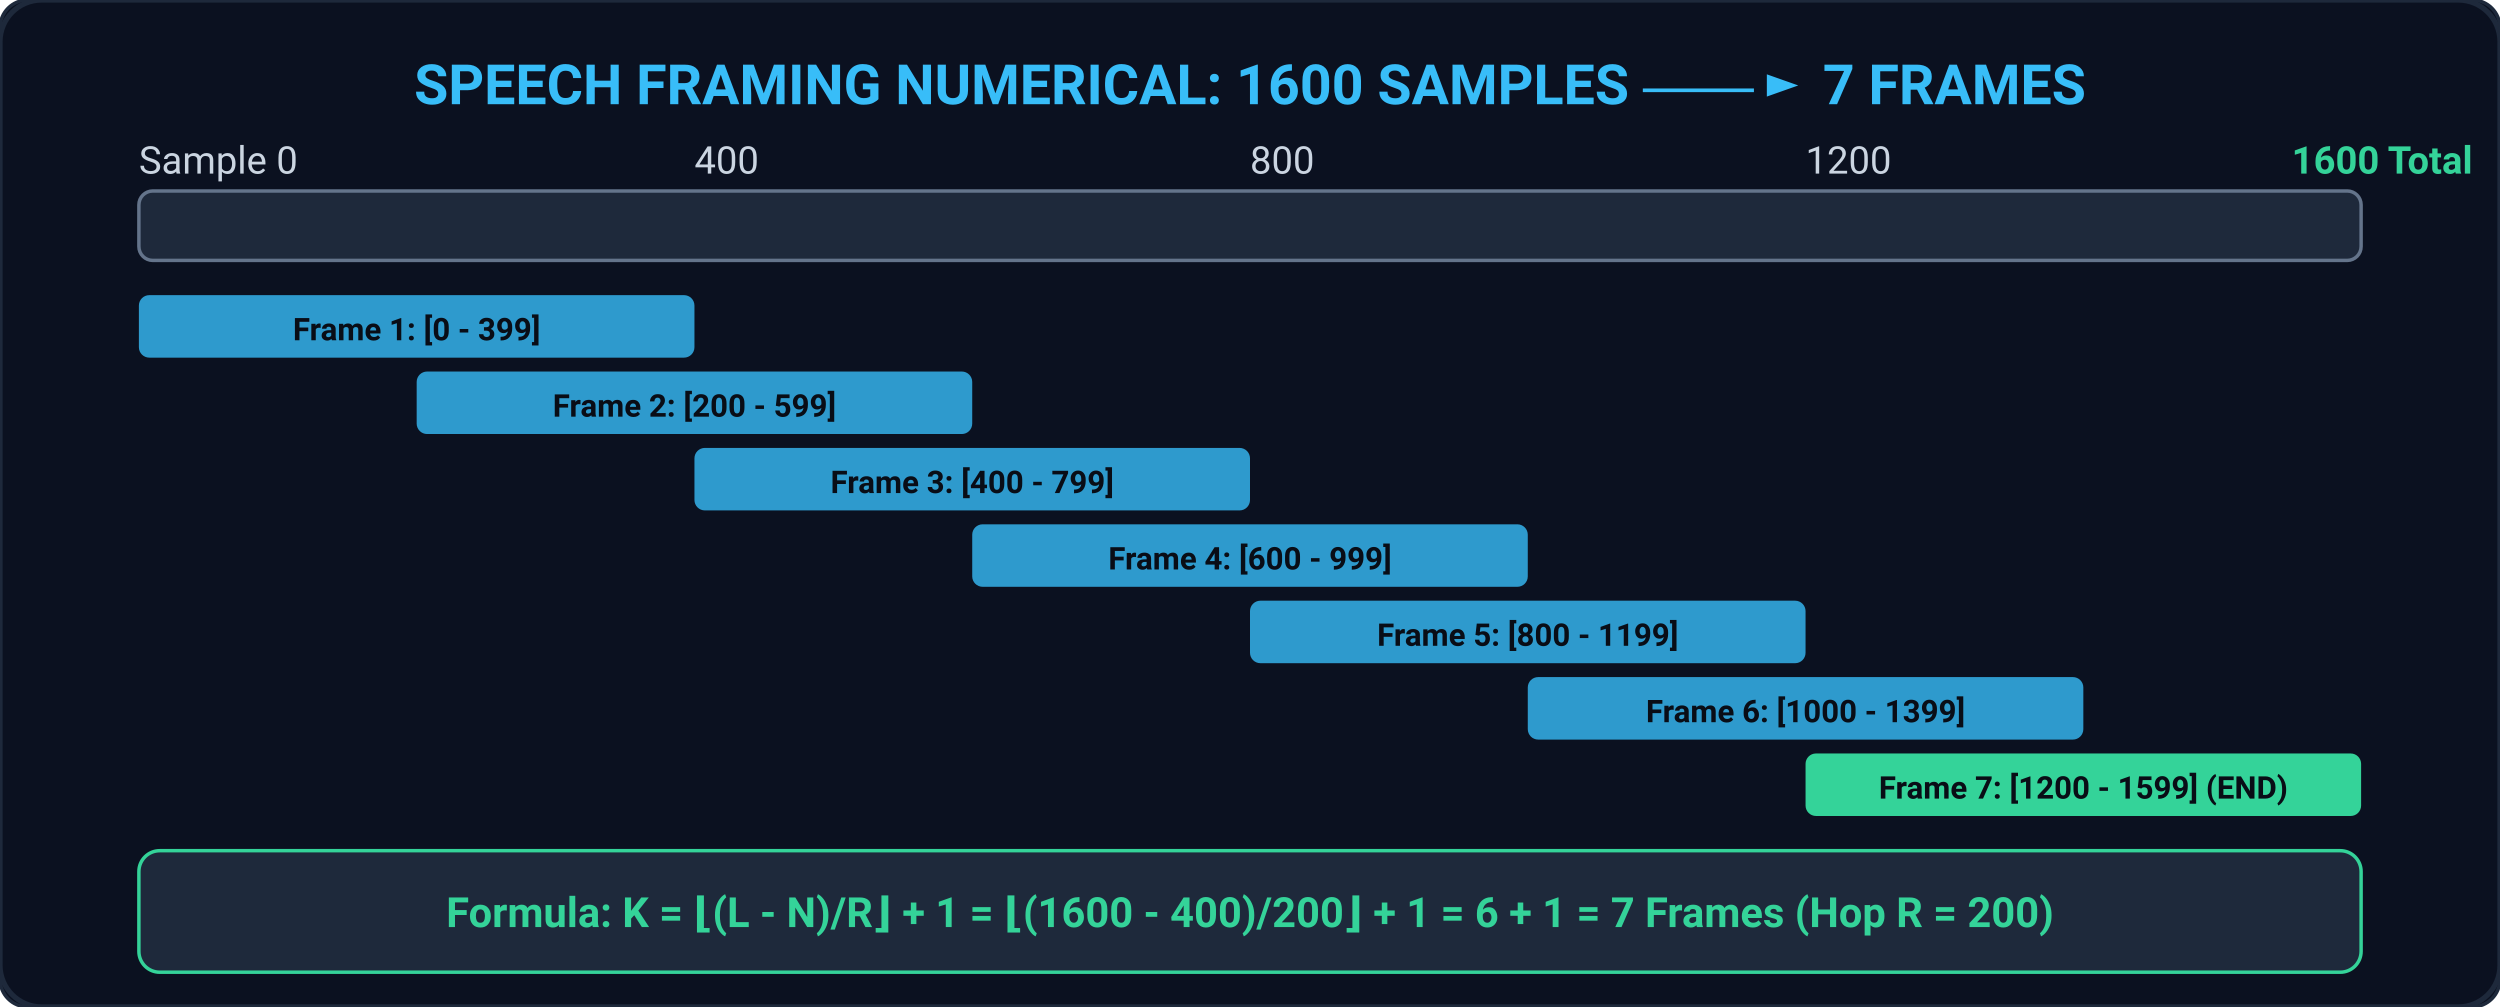
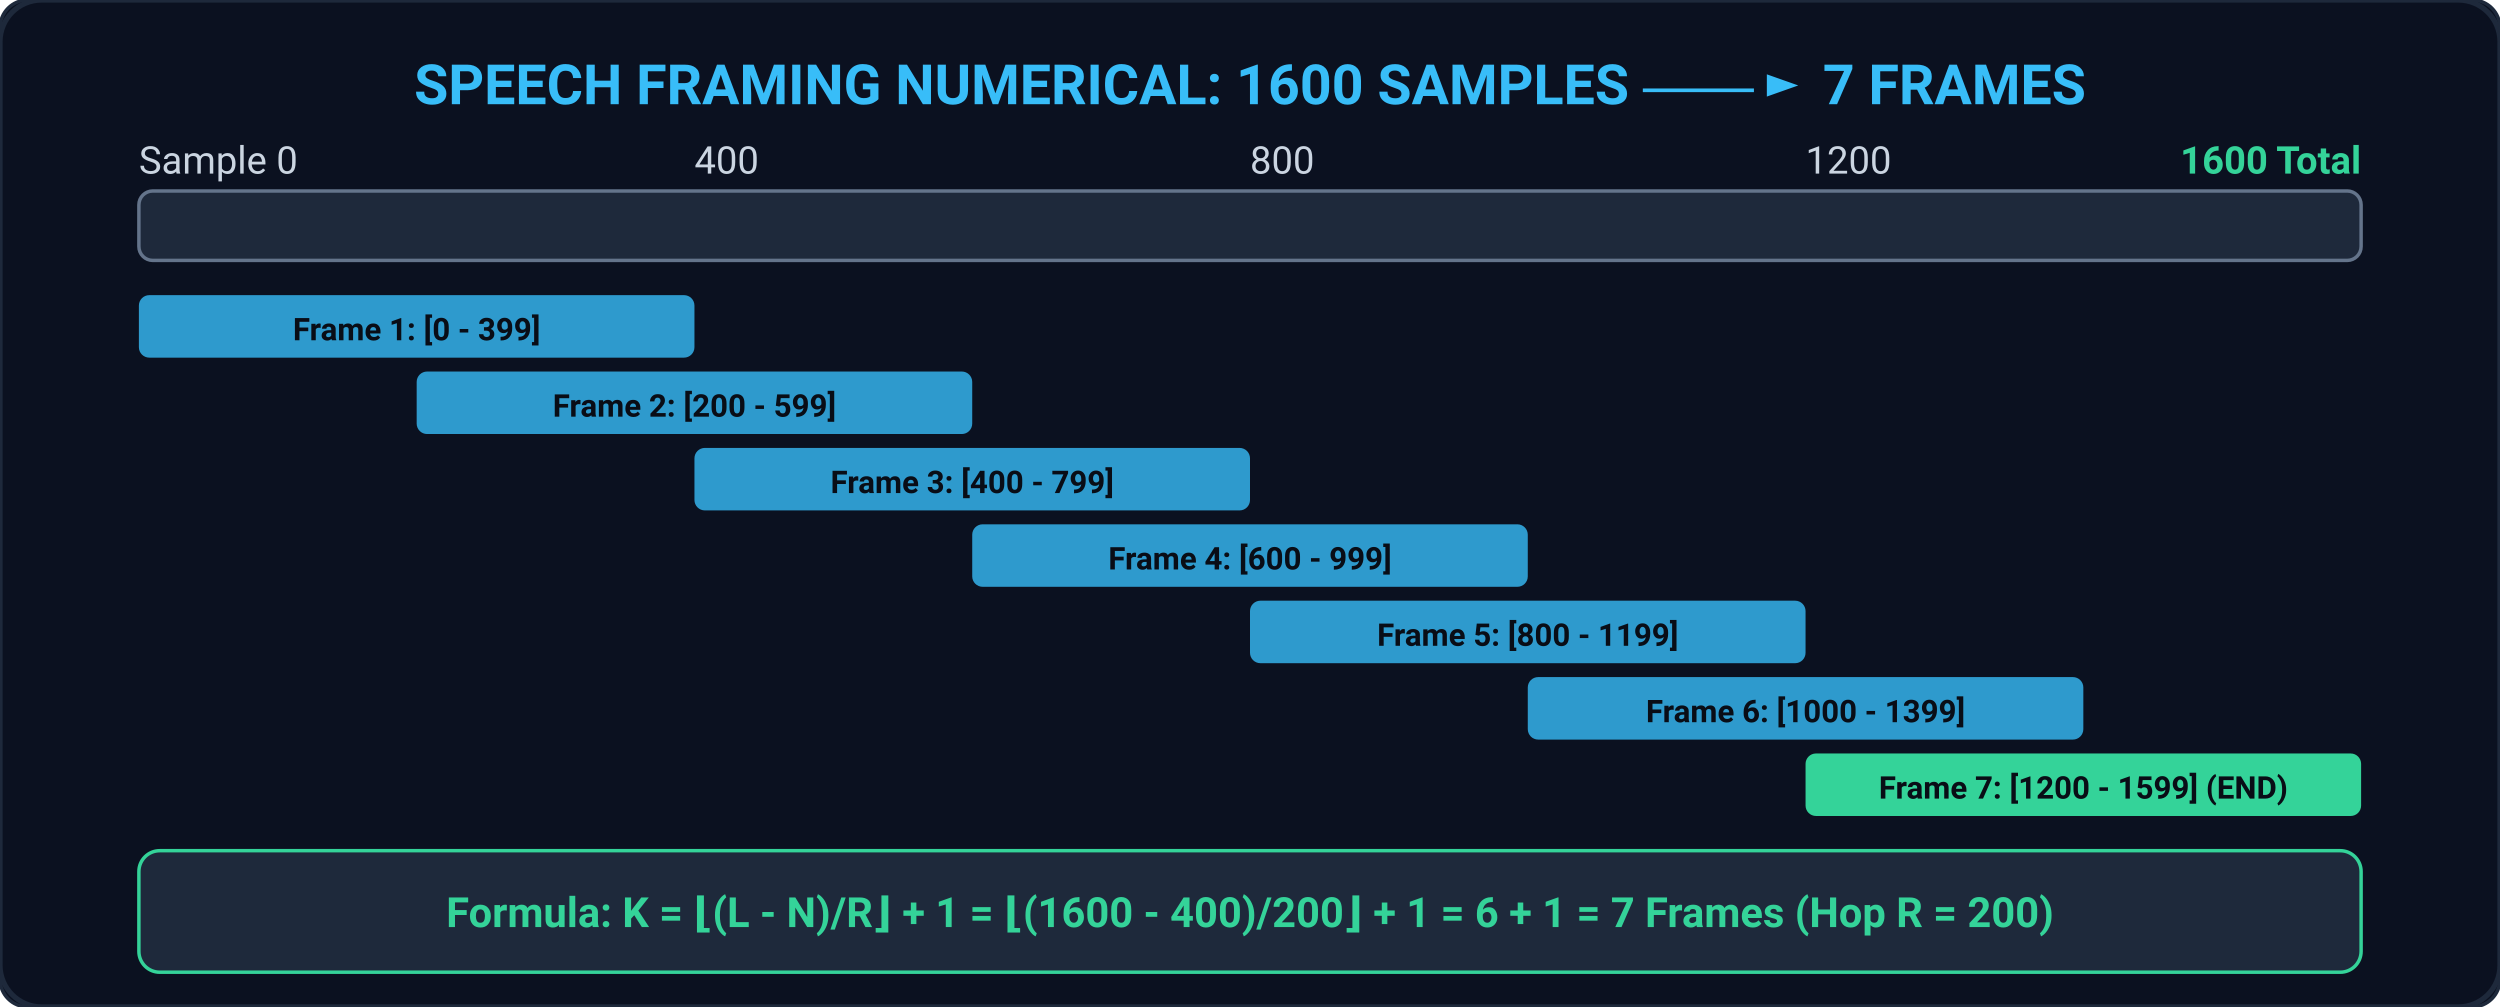
- <svg xmlns="http://www.w3.org/2000/svg" viewBox="0 0 720 290" width="100%" height="auto" class="flowchart-svg" style="max-width: 100%; width: 100%; height: auto; display: block; margin: 0 auto; font-family: -apple-system, BlinkMacSystemFont, 'Segoe UI', Roboto, Helvetica, Arial, sans-serif;">
+ <svg xmlns="http://www.w3.org/2000/svg" viewBox="0 0 720 290" width="100%" height="290" class="flowchart-svg" style="max-width: 720px; width: 100%; height: auto; display: block; margin: 0 auto; font-family: -apple-system, BlinkMacSystemFont, 'Segoe UI', Roboto, Helvetica, Arial, sans-serif;">
  <rect width="100%" height="100%" fill="#0b1120" rx="8" stroke="#1e293b" stroke-width="1" />
  <defs>
    <linearGradient id="gradCard" x1="0%" y1="0%" x2="100%" y2="100%">
      <stop offset="0%" stop-color="#1e293b" />
      <stop offset="100%" stop-color="#0f172a" />
    </linearGradient>
    <linearGradient id="gradCyan" x1="0%" y1="0%" x2="100%" y2="100%">
      <stop offset="0%" stop-color="#38bdf8" />
      <stop offset="100%" stop-color="#0284c7" />
    </linearGradient>
    <linearGradient id="gradEmerald" x1="0%" y1="0%" x2="100%" y2="100%">
      <stop offset="0%" stop-color="#34d399" />
      <stop offset="100%" stop-color="#059669" />
    </linearGradient>
    <linearGradient id="gradAmber" x1="0%" y1="0%" x2="100%" y2="100%">
      <stop offset="0%" stop-color="#fbbf24" />
      <stop offset="100%" stop-color="#d97706" />
    </linearGradient>
    <linearGradient id="gradPurple" x1="0%" y1="0%" x2="100%" y2="100%">
      <stop offset="0%" stop-color="#c084fc" />
      <stop offset="100%" stop-color="#9333ea" />
    </linearGradient>
    <linearGradient id="gradRose" x1="0%" y1="0%" x2="100%" y2="100%">
      <stop offset="0%" stop-color="#fb7185" />
      <stop offset="100%" stop-color="#e11d48" />
    </linearGradient>
    <filter id="shadow" x="-5%" y="-5%" width="110%" height="115%">
      <feDropShadow dx="0" dy="4" stdDeviation="6" flood-color="#000000" flood-opacity="0.4" />
    </filter>
    <marker id="arrCyan" viewBox="0 0 10 10" refX="6" refY="5" markerWidth="6" markerHeight="6" orient="auto-start-reverse">
      <path d="M 0 1 L 10 5 L 0 9 z" fill="#38bdf8" />
    </marker>
    <marker id="arrEmerald" viewBox="0 0 10 10" refX="6" refY="5" markerWidth="6" markerHeight="6" orient="auto-start-reverse">
      <path d="M 0 1 L 10 5 L 0 9 z" fill="#34d399" />
    </marker>
    <marker id="arrAmber" viewBox="0 0 10 10" refX="6" refY="5" markerWidth="6" markerHeight="6" orient="auto-start-reverse">
      <path d="M 0 1 L 10 5 L 0 9 z" fill="#fbbf24" />
    </marker>
  </defs>
  <rect width="720" height="290" rx="12" fill="#0b1120" stroke="#1e293b" stroke-width="1.5" />
  <text x="360" y="30" font-size="16" font-weight="bold" fill="#38bdf8" text-anchor="middle">SPEECH FRAMING NUMERICAL: 1600 SAMPLES ──► 7 FRAMES</text>
  <rect x="40" y="55" width="640" height="20" rx="4" fill="#1e293b" stroke="#64748b" />
  <text x="40" y="50" font-size="11" fill="#cbd5e1">Sample 0</text>
  <text x="200" y="50" font-size="11" fill="#cbd5e1">400</text>
  <text x="360" y="50" font-size="11" fill="#cbd5e1">800</text>
  <text x="520" y="50" font-size="11" fill="#cbd5e1">1200</text>
-   <text x="660" y="50" font-size="11" fill="#34d399" font-weight="bold">1600 Total</text>
+   <text x="680" y="50" font-size="11" fill="#34d399" font-weight="bold" text-anchor="end">1600 Total</text>
  <g transform="translate(40, 85)">
    <rect x="0" y="0" width="160" height="18" rx="3" fill="#38bdf8" fill-opacity="0.8" />
    <text x="80" y="13" font-size="9" fill="#090d16" font-weight="bold" text-anchor="middle">Frame 1: [0 - 399]</text>
    <rect x="80" y="22" width="160" height="18" rx="3" fill="#38bdf8" fill-opacity="0.8" />
    <text x="160" y="35" font-size="9" fill="#090d16" font-weight="bold" text-anchor="middle">Frame 2: [200 - 599]</text>
    <rect x="160" y="44" width="160" height="18" rx="3" fill="#38bdf8" fill-opacity="0.8" />
    <text x="240" y="57" font-size="9" fill="#090d16" font-weight="bold" text-anchor="middle">Frame 3: [400 - 799]</text>
    <rect x="240" y="66" width="160" height="18" rx="3" fill="#38bdf8" fill-opacity="0.8" />
    <text x="320" y="79" font-size="9" fill="#090d16" font-weight="bold" text-anchor="middle">Frame 4: [600 - 999]</text>
    <rect x="320" y="88" width="160" height="18" rx="3" fill="#38bdf8" fill-opacity="0.8" />
    <text x="400" y="101" font-size="9" fill="#090d16" font-weight="bold" text-anchor="middle">Frame 5: [800 - 1199]</text>
    <rect x="400" y="110" width="160" height="18" rx="3" fill="#38bdf8" fill-opacity="0.8" />
    <text x="480" y="123" font-size="9" fill="#090d16" font-weight="bold" text-anchor="middle">Frame 6: [1000 - 1399]</text>
    <rect x="480" y="132" width="160" height="18" rx="3" fill="#34d399" />
    <text x="560" y="145" font-size="9" fill="#090d16" font-weight="bold" text-anchor="middle">Frame 7: [1200 - 1599] (END)</text>
  </g>
  <rect x="40" y="245" width="640" height="35" rx="6" fill="#1e293b" stroke="#34d399" />
  <text x="360" y="267" font-size="12" font-weight="bold" fill="#34d399" text-anchor="middle">Formula: K = ⌊(L - N)/R⌋ + 1 = ⌊(1600 - 400)/200⌋ + 1 = 6 + 1 = 7 Frames (Hop R = 200)</text>
</svg>
